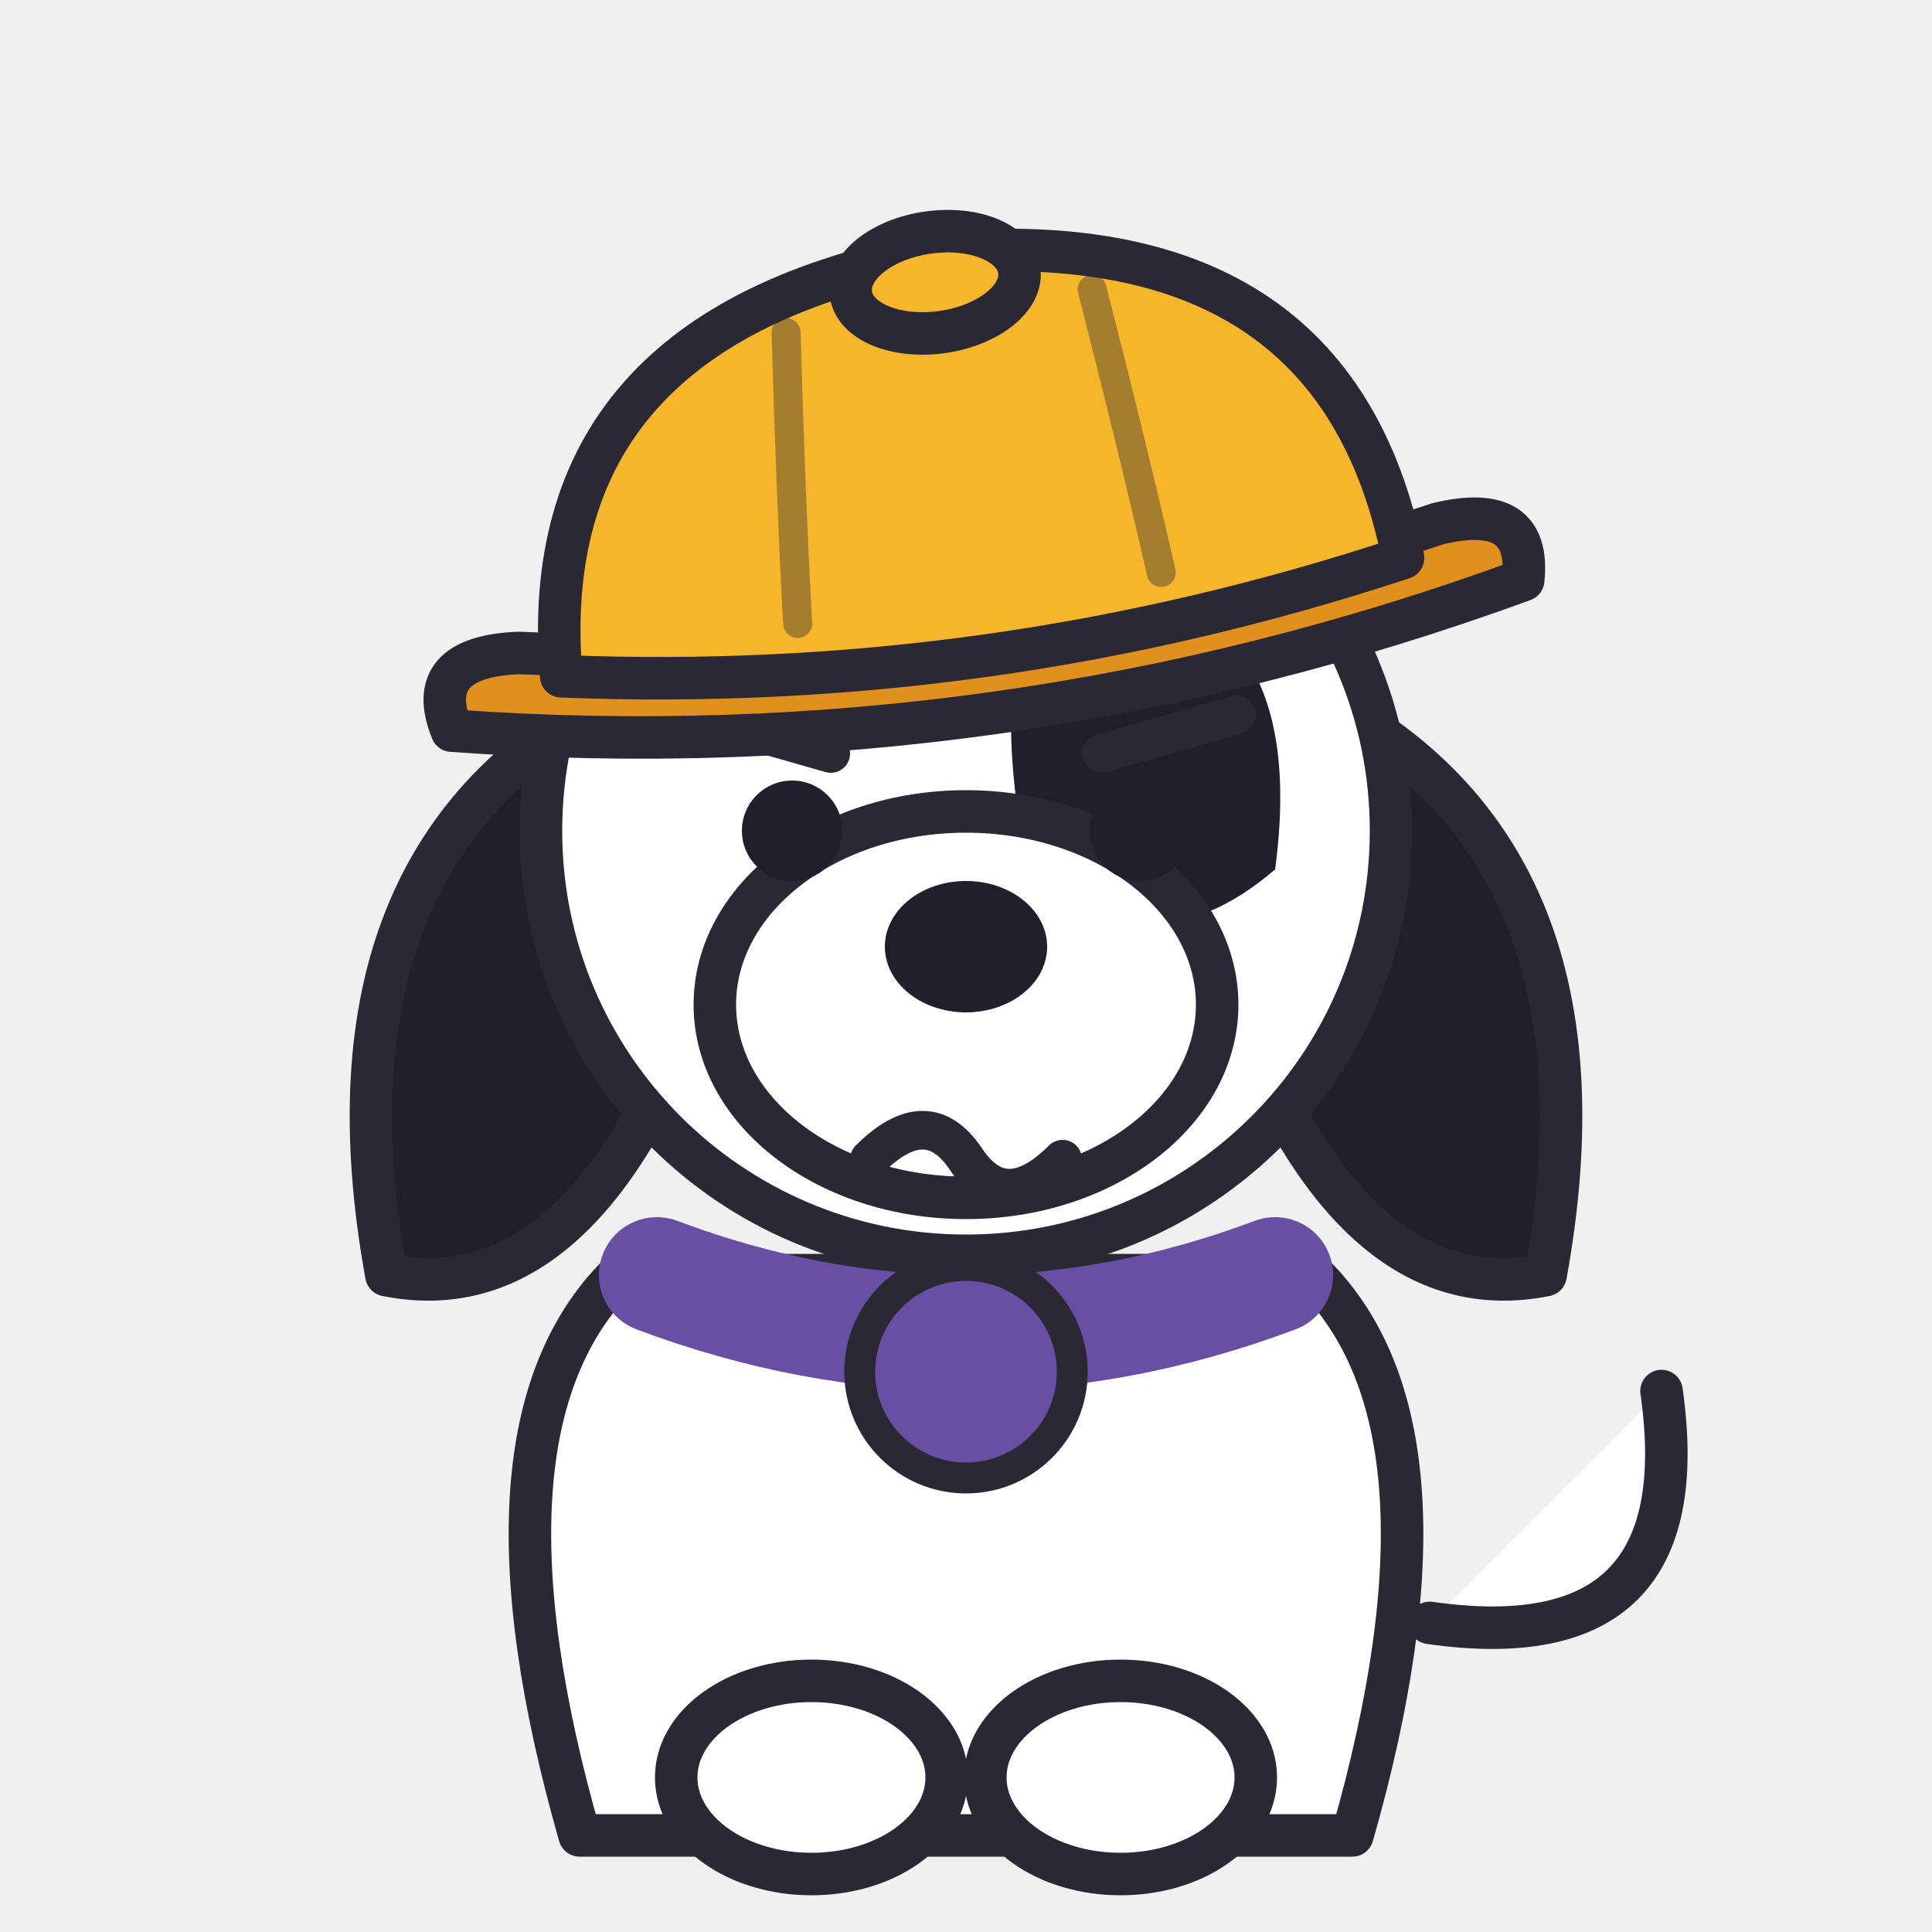
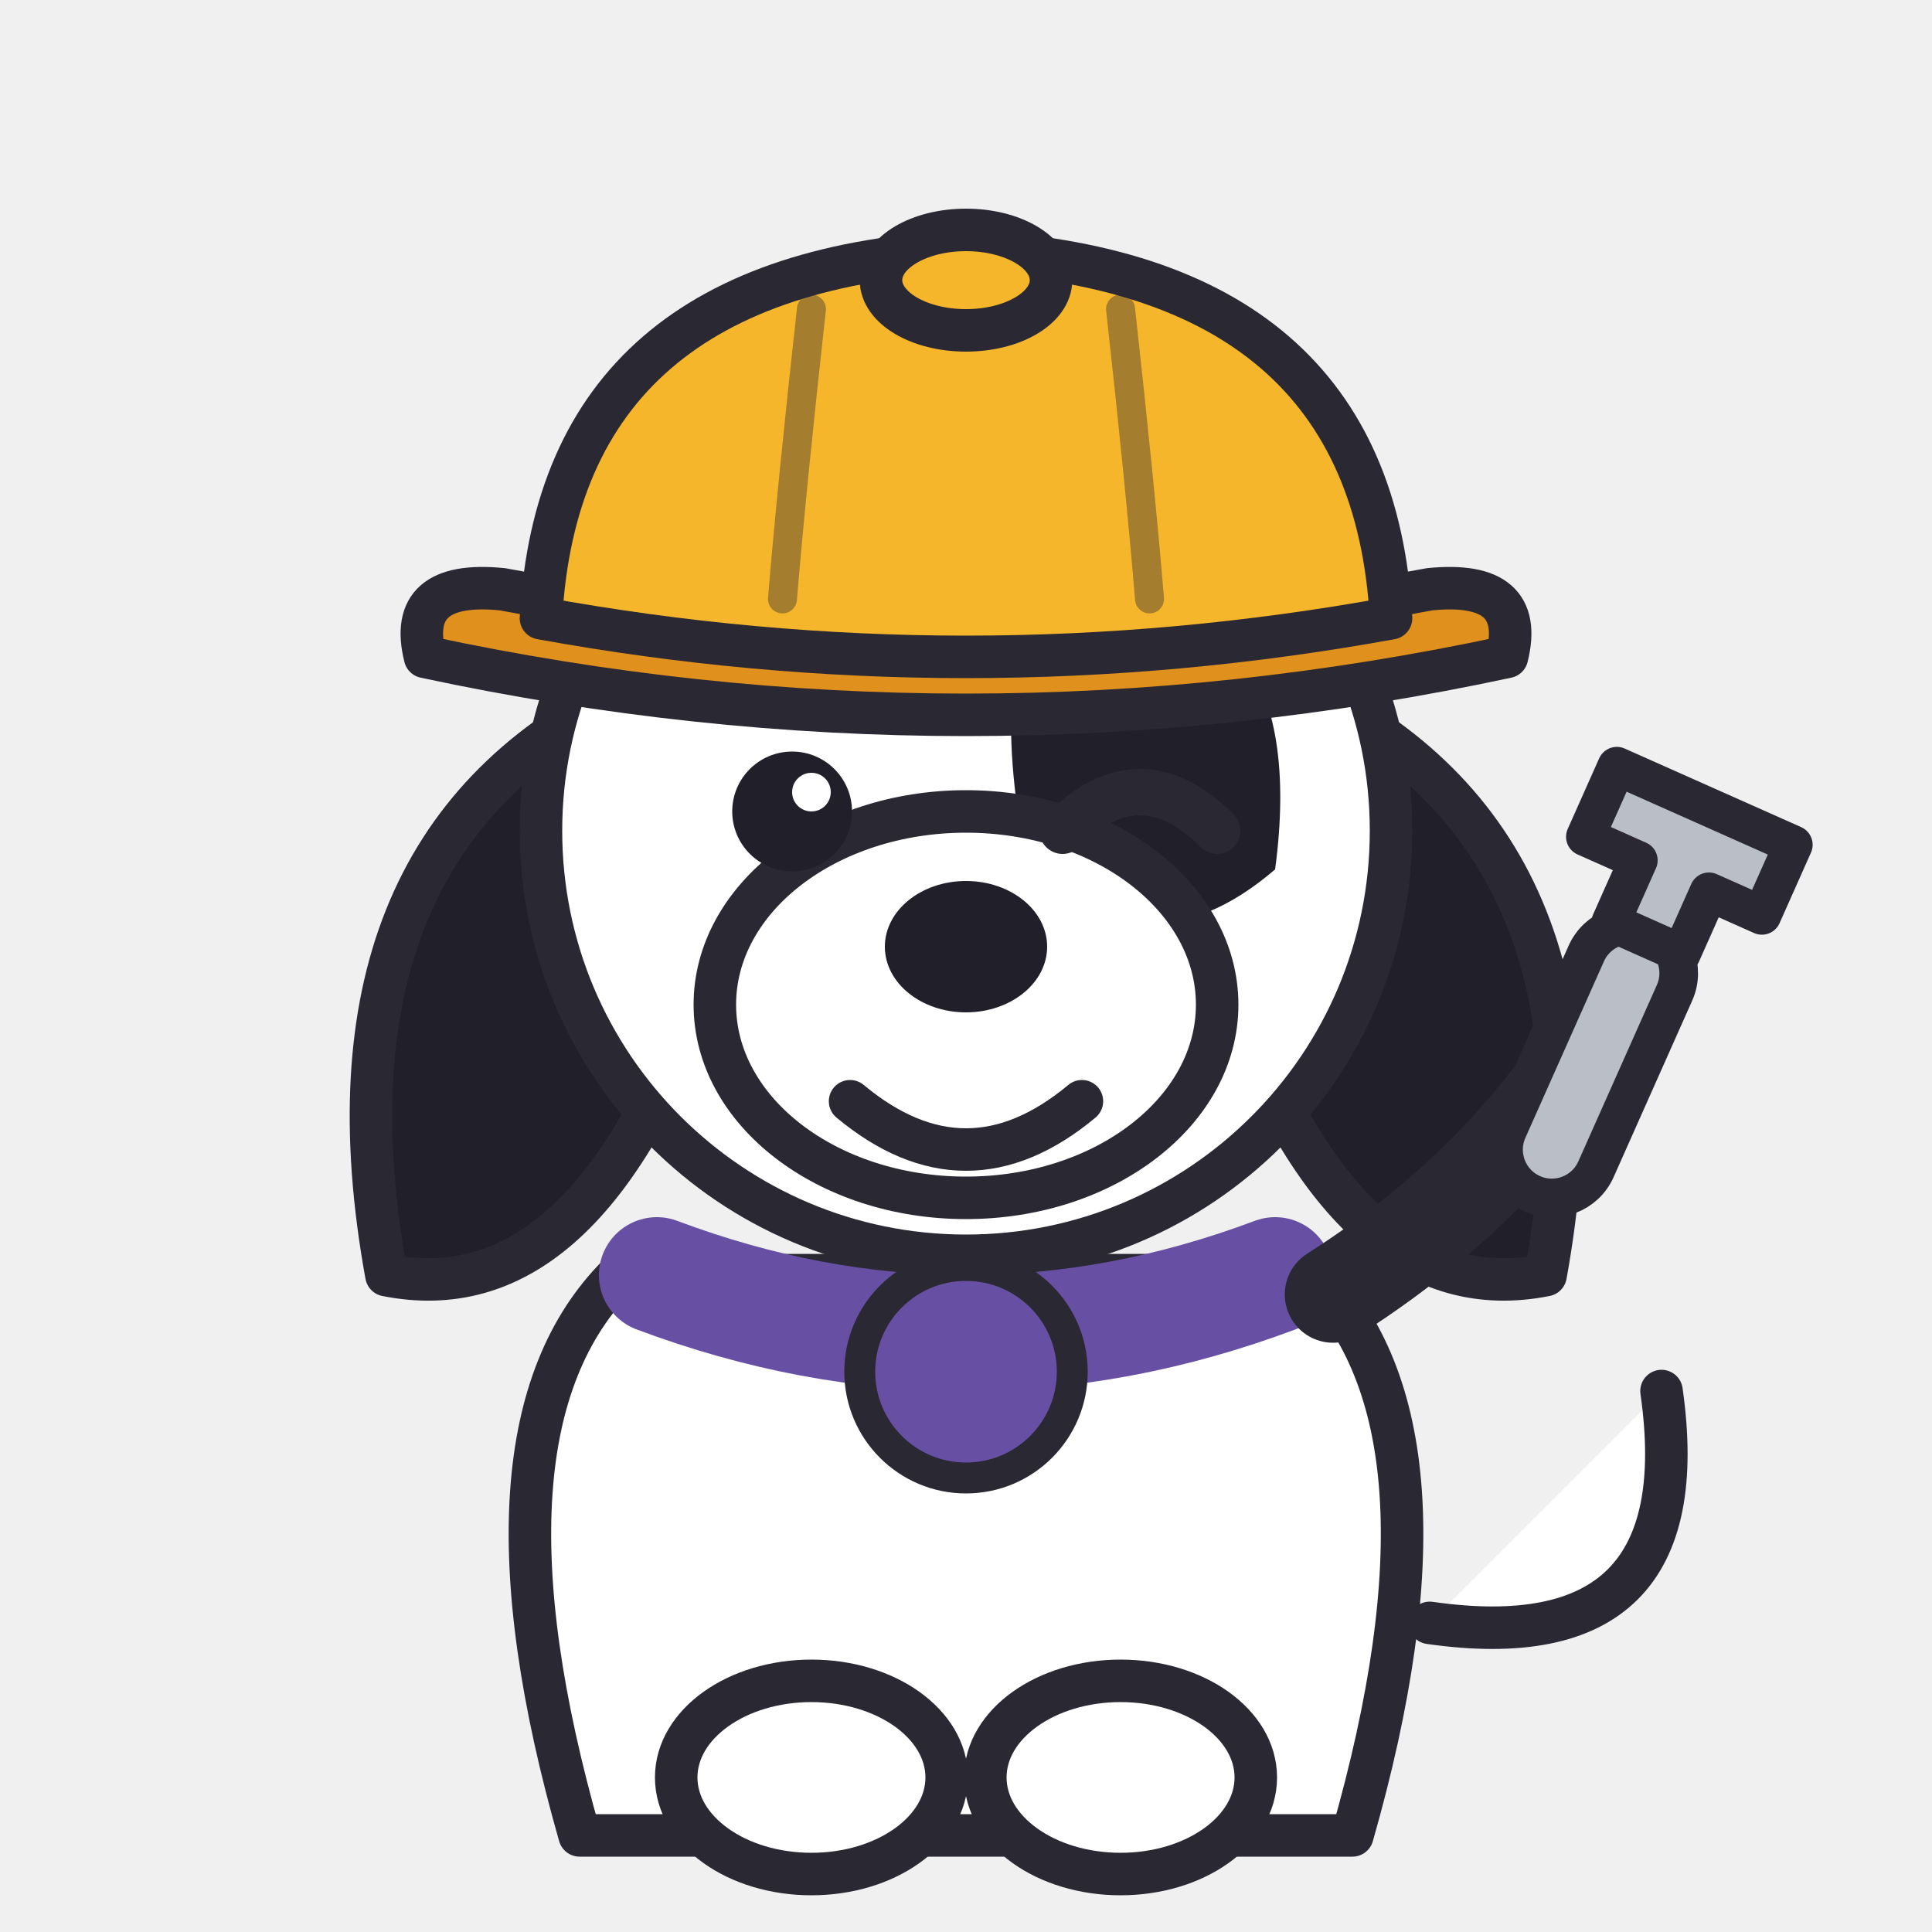
<svg xmlns="http://www.w3.org/2000/svg" viewBox="0 0 100 100" width="100" height="100">
  <g stroke="#2a2833" stroke-width="2.2" stroke-linejoin="round" stroke-linecap="round">
    <path d="M74 84 q14 2 12 -12" fill="#ffffff" />
    <path d="M30 95 Q24 74 32 66 L68 66 Q76 74 70 95 Z" fill="#ffffff" />
    <ellipse cx="42" cy="92" rx="7" ry="5" fill="#ffffff" />
    <ellipse cx="58" cy="92" rx="7" ry="5" fill="#ffffff" />
    <path d="M32 36 Q16 44 20 66 Q30 68 36 52 Z" fill="#211f2a" />
    <path d="M68 36 Q84 44 80 66 Q70 68 64 52 Z" fill="#211f2a" />
    <path d="M34 66 Q50 72 66 66" fill="none" stroke="#6750a4" stroke-width="6" />
    <circle cx="50" cy="71" r="5.5" fill="#6750a4" stroke="#2a2833" stroke-width="1.6" />
    <circle cx="50" cy="43" r="22" fill="#ffffff" />
    <path d="M55 30 Q68 30 66 45 Q59 51 53 44 Q51 33 55 30 Z" fill="#211f2a" stroke="none" />
    <ellipse cx="50" cy="52" rx="13" ry="10" fill="#ffffff" />
    <ellipse cx="50" cy="49" rx="4.2" ry="3.4" fill="#211f2a" stroke="none" />
  </g>
-   <path d="M36 37 l7 2" stroke="#2a2833" stroke-width="2" stroke-linecap="round" />
-   <path d="M64 37 l-7 2" stroke="#2a2833" stroke-width="2" stroke-linecap="round" />
-   <circle cx="41" cy="43" r="2.6" fill="#211f2a" />
-   <circle cx="59" cy="43" r="2.6" fill="#211f2a" />
-   <path d="M45 60 q3 -3 5 0 q2 3 5 0" stroke="#2a2833" stroke-width="2" fill="none" stroke-linecap="round" />
-   <g stroke="#2a2833" stroke-width="2.2" stroke-linejoin="round" stroke-linecap="round" transform="rotate(-8 50 26)">
+   <path d="M69 67 Q80 60 85 49" fill="none" stroke="#2a2833" stroke-width="5" stroke-linecap="round" />
+   <g transform="translate(85 49) rotate(24)" stroke="#2a2833" stroke-width="2" stroke-linejoin="round" stroke-linecap="round">
+     <rect x="-2.5" y="-1" width="5" height="15" rx="2.5" fill="#b9bec7" />
+     <path d="M-5 -8 h10 v4 h-3 v3.5 h-4 v-3.5 h-3 z" fill="#b9bec7" />
+   </g>
+   <circle cx="41" cy="42" r="3.1" fill="#211f2a" />
+   <circle cx="42" cy="41" r="1" fill="#ffffff" />
+   <path d="M55 43 q4 -4 8 0" stroke="#2a2833" stroke-width="2.4" fill="none" stroke-linecap="round" />
+   <path d="M44 57 q6 5 12 0" stroke="#2a2833" stroke-width="2.2" fill="none" stroke-linecap="round" />
+   <g stroke="#2a2833" stroke-width="2.2" stroke-linejoin="round" stroke-linecap="round">
    <path d="M22 34 Q50 40 78 34 Q79 30 74 30.5 Q50 35 26 30.5 Q21 30 22 34 Z" fill="#e0901c" />
    <path d="M28 32 Q29 14 50 13 Q71 14 72 32 Q50 36 28 32 Z" fill="#f6b62b" />
    <path d="M42 16 Q41 25 40.5 31" fill="none" stroke-width="1.5" opacity="0.4" />
    <path d="M58 16 Q59 25 59.5 31" fill="none" stroke-width="1.5" opacity="0.4" />
    <ellipse cx="50" cy="14.5" rx="4.4" ry="2.6" fill="#f6b62b" />
  </g>
</svg>
